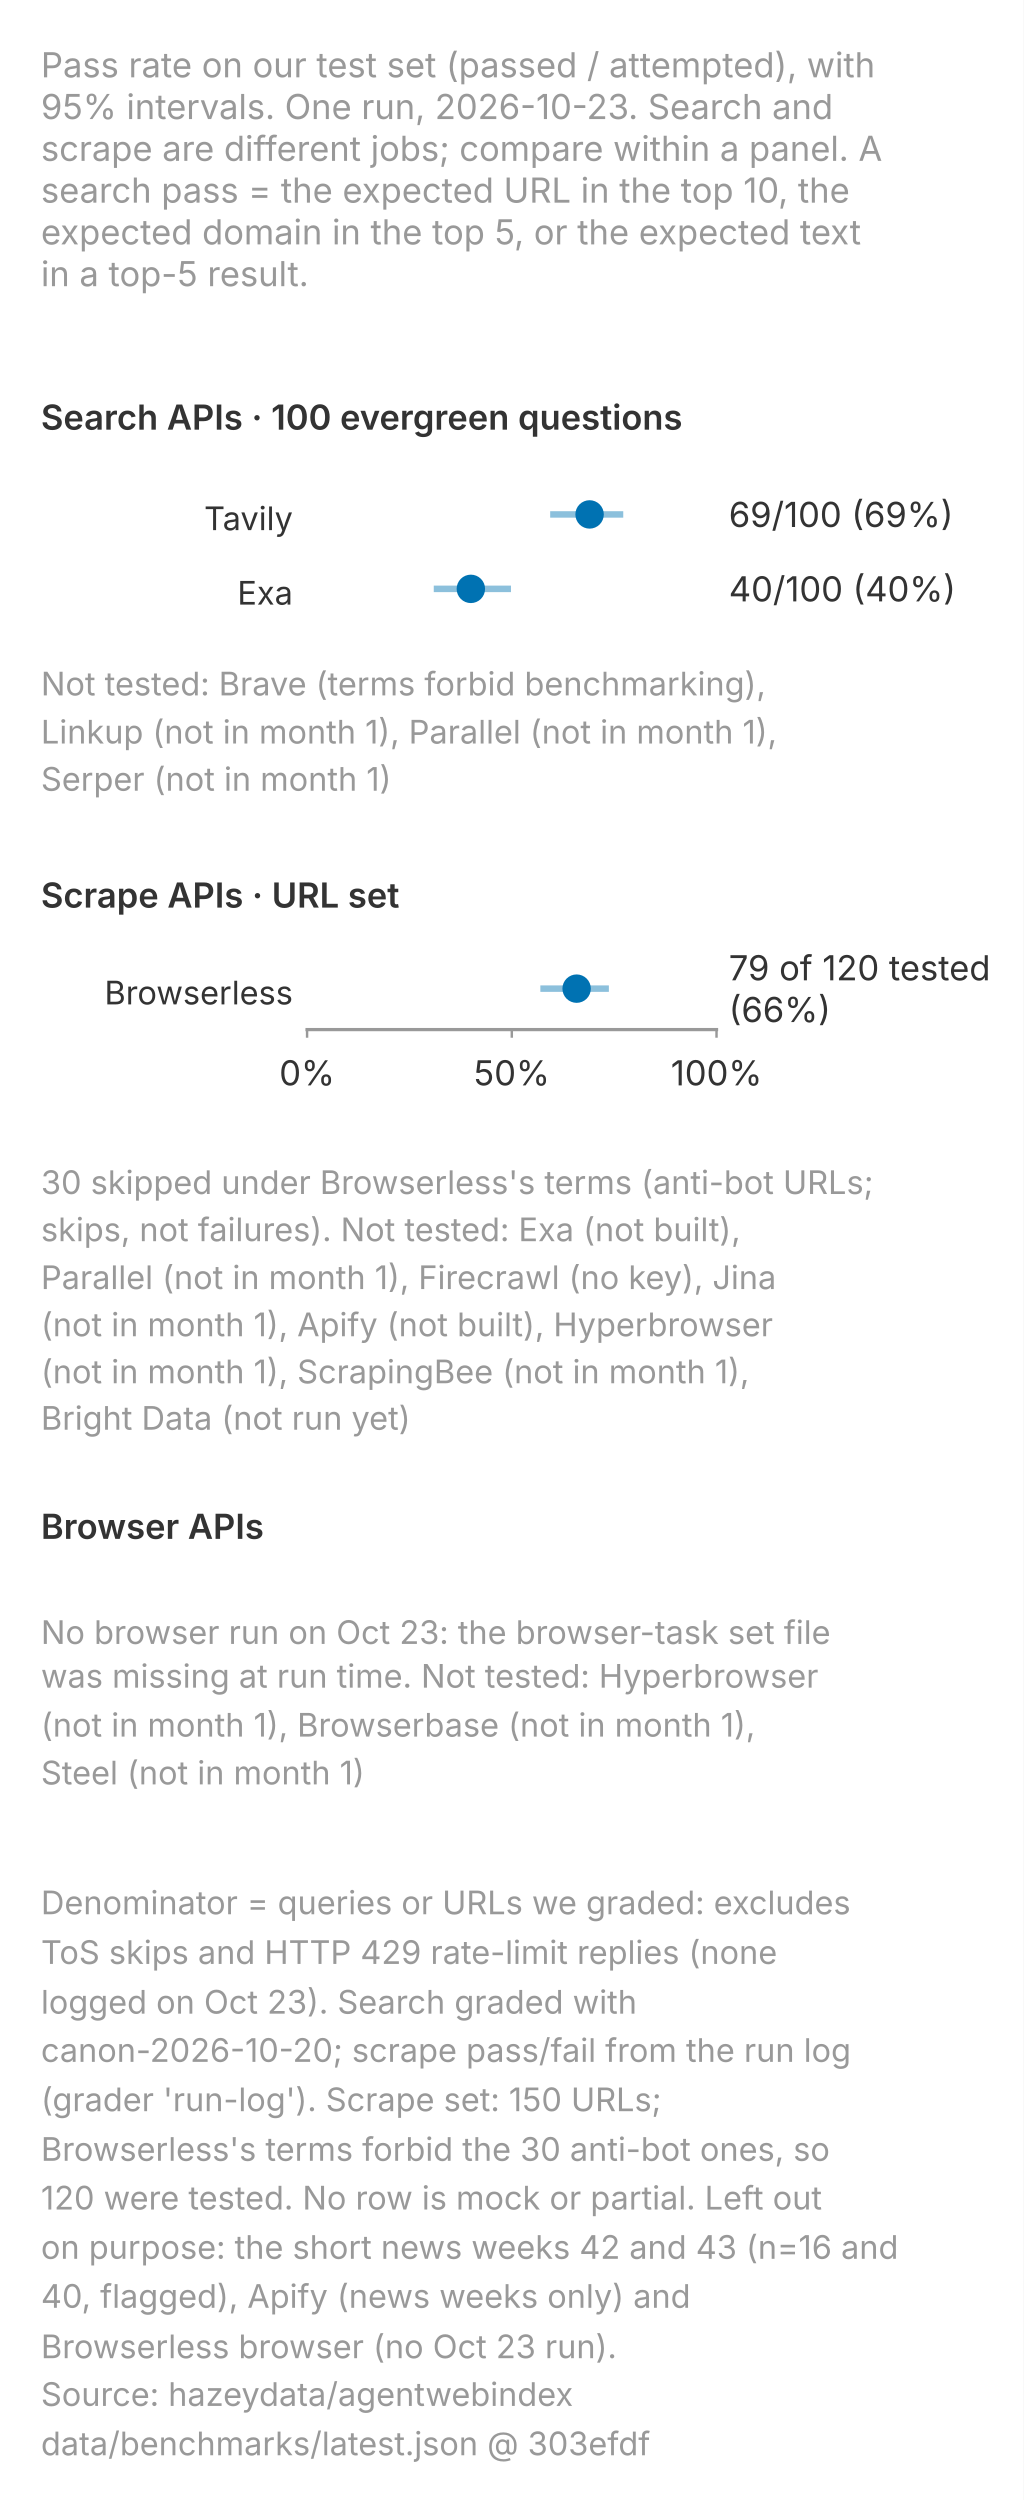
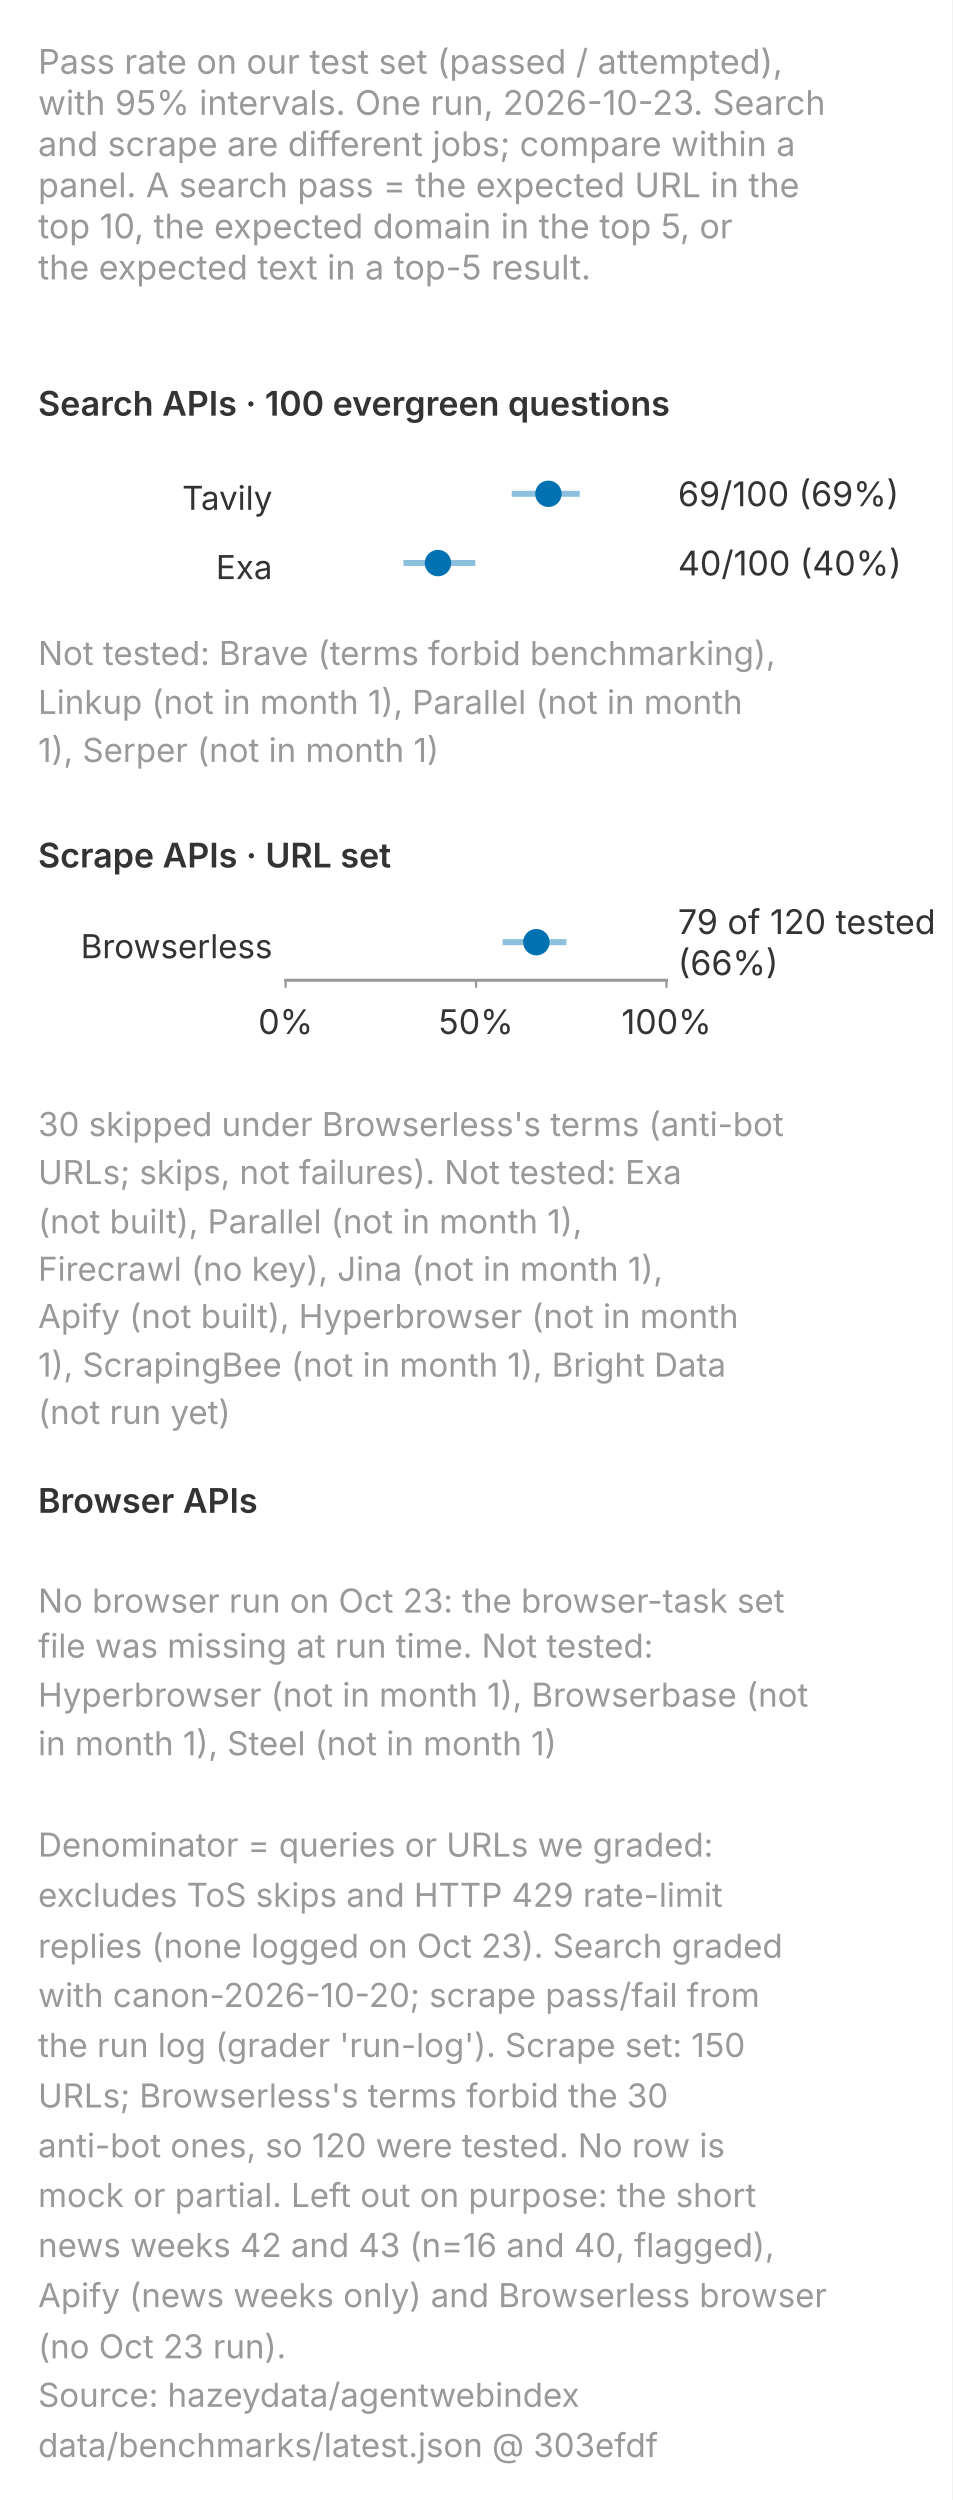
- <svg xmlns="http://www.w3.org/2000/svg" xmlns:xlink="http://www.w3.org/1999/xlink" role="img" aria-label="Tavily passed 69% of our 100 evergreen checks, Exa 40%; Browserless passed 66% of 120 scrape checks" width="252pt" height="615.476pt" viewBox="0 0 252 615.476" version="1.1">
+ <svg xmlns="http://www.w3.org/2000/svg" xmlns:xlink="http://www.w3.org/1999/xlink" role="img" aria-label="Tavily passed 69% of our 100 evergreen checks, Exa 40%; Browserless passed 66% of 120 scrape checks" width="252pt" height="661.68pt" viewBox="0 0 252 661.68" version="1.1">
  <defs>
    <style type="text/css">*{stroke-linejoin: round; stroke-linecap: butt}</style>
  </defs>
  <g id="figure_1">
    <g id="patch_1">
-       <path d="M 0 615.476  L 252 615.476  L 252 0  L 0 0  z " style="fill: #ffffff" />
+       <path d="M 0 661.68  L 252 661.68  L 252 0  L 0 0  z " style="fill: #ffffff" />
    </g>
    <g id="axes_1">
      <g id="patch_2">
-         <path d="M 75.6 155.97  L 176.4 155.97  L 176.4 115.65  L 75.6 115.65  z " style="fill: #ffffff" />
+         <path d="M 75.6 160.02  L 176.4 160.02  L 176.4 119.7  L 75.6 119.7  z " style="fill: #ffffff" />
      </g>
      <g id="matplotlib.axis_1">
        <g id="xtick_1">
          <g id="line2d_1" />
        </g>
        <g id="xtick_2">
          <g id="line2d_2" />
        </g>
        <g id="xtick_3">
          <g id="line2d_3" />
        </g>
      </g>
      <g id="matplotlib.axis_2">
        <g id="ytick_1">
          <g id="line2d_4" />
          <g id="text_1">
-             <text style="font-size: 8px; font-family: 'Inter', sans-serif; text-anchor: end; fill: #333333" x="72.1" y="148.849" transform="rotate(-0 72.1 148.8486)">Exa</text>
+             <text style="font-size: 8.75px; font-family: 'Inter', sans-serif; text-anchor: end; fill: #333333" x="72.1" y="153.262" transform="rotate(-0 72.1 153.2619)">Exa</text>
          </g>
        </g>
        <g id="ytick_2">
          <g id="line2d_5" />
          <g id="text_2">
-             <text style="font-size: 8px; font-family: 'Inter', sans-serif; text-anchor: end; fill: #333333" x="72.1" y="130.521" transform="rotate(-0 72.1 130.5214)">Tavily</text>
+             <text style="font-size: 8.75px; font-family: 'Inter', sans-serif; text-anchor: end; fill: #333333" x="72.1" y="134.935" transform="rotate(-0 72.1 134.9346)">Tavily</text>
          </g>
        </g>
      </g>
      <g id="wilson-ci">
-         <path d="M 135.449 126.646  L 153.438 126.646  " clip-path="url(#p135d8b9f8d)" style="fill: none; stroke: #8cc0dc; stroke-width: 1.6" />
+         <path d="M 135.449 130.696  L 153.438 130.696  " clip-path="url(#p923ce52259)" style="fill: none; stroke: #8cc0dc; stroke-width: 1.6" />
      </g>
      <g id="wilson-ci">
-         <path d="M 106.787 144.974  L 125.798 144.974  " clip-path="url(#p135d8b9f8d)" style="fill: none; stroke: #8cc0dc; stroke-width: 1.6" />
+         <path d="M 106.787 149.024  L 125.798 149.024  " clip-path="url(#p923ce52259)" style="fill: none; stroke: #8cc0dc; stroke-width: 1.6" />
      </g>
      <g id="line2d_6">
        <defs>
-           <path id="m3d6fb8afda" d="M 0 3  C 0.796 3 1.559 2.684 2.121 2.121  C 2.684 1.559 3 0.796 3 0  C 3 -0.796 2.684 -1.559 2.121 -2.121  C 1.559 -2.684 0.796 -3 0 -3  C -0.796 -3 -1.559 -2.684 -2.121 -2.121  C -2.684 -1.559 -3 -0.796 -3 0  C -3 0.796 -2.684 1.559 -2.121 2.121  C -1.559 2.684 -0.796 3 0 3  z " style="stroke: #0072b2" />
+           <path id="m96b4565d88" d="M 0 3  C 0.796 3 1.559 2.684 2.121 2.121  C 2.684 1.559 3 0.796 3 0  C 3 -0.796 2.684 -1.559 2.121 -2.121  C 1.559 -2.684 0.796 -3 0 -3  C -0.796 -3 -1.559 -2.684 -2.121 -2.121  C -2.684 -1.559 -3 -0.796 -3 0  C -3 0.796 -2.684 1.559 -2.121 2.121  C -1.559 2.684 -0.796 3 0 3  z " style="stroke: #0072b2" />
        </defs>
-         <g clip-path="url(#p135d8b9f8d)">
-           <use xlink:href="#m3d6fb8afda" x="145.152" y="126.646" style="fill: #0072b2; stroke: #0072b2" />
+         <g clip-path="url(#p923ce52259)">
+           <use xlink:href="#m96b4565d88" x="145.152" y="130.696" style="fill: #0072b2; stroke: #0072b2" />
        </g>
      </g>
      <g id="text_3">
-         <text style="font-size: 8.5px; font-family: 'Inter', sans-serif; text-anchor: start; fill: #333333" x="179.424" y="129.738" transform="rotate(-0 179.424 129.7384)">69/100 (69%)</text>
+         <text style="font-size: 9px; font-family: 'Inter', sans-serif; text-anchor: start; fill: #333333" x="179.424" y="133.97" transform="rotate(-0 179.424 133.9703)">69/100 (69%)</text>
      </g>
      <g id="line2d_7">
-         <g clip-path="url(#p135d8b9f8d)">
-           <use xlink:href="#m3d6fb8afda" x="115.92" y="144.974" style="fill: #0072b2; stroke: #0072b2" />
+         <g clip-path="url(#p923ce52259)">
+           <use xlink:href="#m96b4565d88" x="115.92" y="149.024" style="fill: #0072b2; stroke: #0072b2" />
        </g>
      </g>
      <g id="text_4">
-         <text style="font-size: 8.5px; font-family: 'Inter', sans-serif; text-anchor: start; fill: #333333" x="179.424" y="148.066" transform="rotate(-0 179.424 148.0657)">40/100 (40%)</text>
+         <text style="font-size: 9px; font-family: 'Inter', sans-serif; text-anchor: start; fill: #333333" x="179.424" y="152.298" transform="rotate(-0 179.424 152.2976)">40/100 (40%)</text>
      </g>
    </g>
    <g id="axes_2">
      <g id="patch_3">
-         <path d="M 75.6 253.474  L 176.4 253.474  L 176.4 233.314  L 75.6 233.314  z " style="fill: #ffffff" />
+         <path d="M 75.6 259.447  L 176.4 259.447  L 176.4 239.287  L 75.6 239.287  z " style="fill: #ffffff" />
      </g>
      <g id="matplotlib.axis_3">
        <g id="xtick_4">
          <g id="line2d_8">
            <defs>
-               <path id="m9ddb1af184" d="M 0 0  L 0 2  " style="stroke: #999999; stroke-width: 0.6" />
+               <path id="mf6bfd159a6" d="M 0 0  L 0 2  " style="stroke: #999999; stroke-width: 0.6" />
            </defs>
            <g>
-               <use xlink:href="#m9ddb1af184" x="75.6" y="253.474" style="fill: #999999; stroke: #999999; stroke-width: 0.6" />
+               <use xlink:href="#mf6bfd159a6" x="75.6" y="259.447" style="fill: #999999; stroke: #999999; stroke-width: 0.6" />
            </g>
          </g>
          <g id="text_5">
-             <text style="font-size: 8.5px; font-family: 'Inter', sans-serif; text-anchor: middle; fill: #333333" x="75.6" y="267.208" transform="rotate(-0 75.6 267.2081)">0%</text>
+             <text style="font-size: 9px; font-family: 'Inter', sans-serif; text-anchor: middle; fill: #333333" x="75.6" y="273.666" transform="rotate(-0 75.6 273.6662)">0%</text>
          </g>
        </g>
        <g id="xtick_5">
          <g id="line2d_9">
            <g>
-               <use xlink:href="#m9ddb1af184" x="126" y="253.474" style="fill: #999999; stroke: #999999; stroke-width: 0.6" />
+               <use xlink:href="#mf6bfd159a6" x="126" y="259.447" style="fill: #999999; stroke: #999999; stroke-width: 0.6" />
            </g>
          </g>
          <g id="text_6">
-             <text style="font-size: 8.5px; font-family: 'Inter', sans-serif; text-anchor: middle; fill: #333333" x="126" y="267.208" transform="rotate(-0 126 267.2081)">50%</text>
+             <text style="font-size: 9px; font-family: 'Inter', sans-serif; text-anchor: middle; fill: #333333" x="126" y="273.666" transform="rotate(-0 126 273.6662)">50%</text>
          </g>
        </g>
        <g id="xtick_6">
          <g id="line2d_10">
            <g>
-               <use xlink:href="#m9ddb1af184" x="176.4" y="253.474" style="fill: #999999; stroke: #999999; stroke-width: 0.6" />
+               <use xlink:href="#mf6bfd159a6" x="176.4" y="259.447" style="fill: #999999; stroke: #999999; stroke-width: 0.6" />
            </g>
          </g>
          <g id="text_7">
-             <text style="font-size: 8.5px; font-family: 'Inter', sans-serif; text-anchor: middle; fill: #333333" x="176.4" y="267.208" transform="rotate(-0 176.4 267.2081)">100%</text>
+             <text style="font-size: 9px; font-family: 'Inter', sans-serif; text-anchor: middle; fill: #333333" x="176.4" y="273.666" transform="rotate(-0 176.4 273.6662)">100%</text>
          </g>
        </g>
      </g>
      <g id="matplotlib.axis_4">
        <g id="ytick_3">
          <g id="line2d_11" />
          <g id="text_8">
-             <text style="font-size: 8px; font-family: 'Inter', sans-serif; text-anchor: end; fill: #333333" x="72.1" y="247.269" transform="rotate(-0 72.1 247.2688)">Browserless</text>
+             <text style="font-size: 8.75px; font-family: 'Inter', sans-serif; text-anchor: end; fill: #333333" x="72.1" y="253.606" transform="rotate(-0 72.1 253.6058)">Browserless</text>
          </g>
        </g>
      </g>
      <g id="wilson-ci">
-         <path d="M 133.03 243.394  L 149.899 243.394  " clip-path="url(#p78ce20d1d1)" style="fill: none; stroke: #8cc0dc; stroke-width: 1.6" />
+         <path d="M 133.03 249.368  L 149.899 249.368  " clip-path="url(#p65a787ad86)" style="fill: none; stroke: #8cc0dc; stroke-width: 1.6" />
      </g>
      <g id="patch_4">
-         <path d="M 75.6 253.474  L 176.4 253.474  " style="fill: none; stroke: #999999; stroke-width: 0.8; stroke-linejoin: miter; stroke-linecap: square" />
+         <path d="M 75.6 259.447  L 176.4 259.447  " style="fill: none; stroke: #999999; stroke-width: 0.8; stroke-linejoin: miter; stroke-linecap: square" />
      </g>
      <g id="line2d_12">
-         <g clip-path="url(#p78ce20d1d1)">
-           <use xlink:href="#m3d6fb8afda" x="141.96" y="243.394" style="fill: #0072b2; stroke: #0072b2" />
+         <g clip-path="url(#p65a787ad86)">
+           <use xlink:href="#m96b4565d88" x="141.96" y="249.368" style="fill: #0072b2; stroke: #0072b2" />
        </g>
      </g>
      <g id="text_9">
-         <text style="font-size: 8.5px; font-family: 'Inter', sans-serif; fill: #333333" transform="translate(179.424 241.3435)">79 of 120 tested</text>
-         <text style="font-size: 8.5px; font-family: 'Inter', sans-serif; fill: #333333" transform="translate(179.424 251.6281)">(66%)</text>
+         <text style="font-size: 9px; font-family: 'Inter', sans-serif; fill: #333333" transform="translate(179.424 247.1966)">79 of 120 tested</text>
+         <text style="font-size: 9px; font-family: 'Inter', sans-serif; fill: #333333" transform="translate(179.424 258.0863)">(66%)</text>
      </g>
    </g>
    <g id="text_10">
-       <text style="font-size: 8.5px; font-family: 'Inter', sans-serif; fill: #999999" transform="translate(10.08 19.03438)">Pass rate on our test set (passed / attempted), with</text>
-       <text style="font-size: 8.5px; font-family: 'Inter', sans-serif; fill: #999999" transform="translate(10.08 29.31904)">95% intervals. One run, 2026-10-23. Search and</text>
-       <text style="font-size: 8.5px; font-family: 'Inter', sans-serif; fill: #999999" transform="translate(10.08 39.60371)">scrape are different jobs; compare within a panel. A</text>
-       <text style="font-size: 8.5px; font-family: 'Inter', sans-serif; fill: #999999" transform="translate(10.08 49.88838)">search pass = the expected URL in the top 10, the</text>
-       <text style="font-size: 8.5px; font-family: 'Inter', sans-serif; fill: #999999" transform="translate(10.08 60.17305)">expected domain in the top 5, or the expected text</text>
-       <text style="font-size: 8.5px; font-family: 'Inter', sans-serif; fill: #999999" transform="translate(10.08 70.45771)">in a top-5 result.</text>
+       <text style="font-size: 9px; font-family: 'Inter', sans-serif; fill: #999999" transform="translate(10.08 19.51875)">Pass rate on our test set (passed / attempted),</text>
+       <text style="font-size: 9px; font-family: 'Inter', sans-serif; fill: #999999" transform="translate(10.08 30.4084)">with 95% intervals. One run, 2026-10-23. Search</text>
+       <text style="font-size: 9px; font-family: 'Inter', sans-serif; fill: #999999" transform="translate(10.08 41.29805)">and scrape are different jobs; compare within a</text>
+       <text style="font-size: 9px; font-family: 'Inter', sans-serif; fill: #999999" transform="translate(10.08 52.18769)">panel. A search pass = the expected URL in the</text>
+       <text style="font-size: 9px; font-family: 'Inter', sans-serif; fill: #999999" transform="translate(10.08 63.07734)">top 10, the expected domain in the top 5, or</text>
+       <text style="font-size: 9px; font-family: 'Inter', sans-serif; fill: #999999" transform="translate(10.08 73.96699)">the expected text in a top-5 result.</text>
    </g>
    <g id="text_11">
-       <text style="font-weight: 600; font-size: 8.5px; font-family: 'Inter', sans-serif; text-anchor: start; fill: #333333" x="10.08" y="105.782" transform="rotate(-0 10.08 105.782)">Search APIs · 100 evergreen questions</text>
+       <text style="font-weight: 600; font-size: 9px; font-family: 'Inter', sans-serif; text-anchor: start; fill: #333333" x="10.08" y="110.014" transform="rotate(-0 10.08 110.0139)">Search APIs · 100 evergreen questions</text>
    </g>
    <g id="text_12">
-       <text style="font-size: 8px; font-family: 'Inter', sans-serif; fill: #999999" transform="translate(10.08 171.2028)">Not tested: Brave (terms forbid benchmarking),</text>
-       <text style="font-size: 8px; font-family: 'Inter', sans-serif; fill: #999999" transform="translate(10.08 183.0491)">Linkup (not in month 1), Parallel (not in month 1),</text>
-       <text style="font-size: 8px; font-family: 'Inter', sans-serif; fill: #999999" transform="translate(10.08 194.6647)">Serper (not in month 1)</text>
+       <text style="font-size: 8.75px; font-family: 'Inter', sans-serif; fill: #999999" transform="translate(10.08 176.0059)">Not tested: Brave (terms forbid benchmarking),</text>
+       <text style="font-size: 8.75px; font-family: 'Inter', sans-serif; fill: #999999" transform="translate(10.08 188.9627)">Linkup (not in month 1), Parallel (not in month</text>
+       <text style="font-size: 8.75px; font-family: 'Inter', sans-serif; fill: #999999" transform="translate(10.08 201.6673)">1), Serper (not in month 1)</text>
    </g>
    <g id="text_13">
-       <text style="font-weight: 600; font-size: 8.5px; font-family: 'Inter', sans-serif; text-anchor: start; fill: #333333" x="10.08" y="223.446" transform="rotate(-0 10.08 223.4458)">Scrape APIs · URL set</text>
+       <text style="font-weight: 600; font-size: 9px; font-family: 'Inter', sans-serif; text-anchor: start; fill: #333333" x="10.08" y="229.601" transform="rotate(-0 10.08 229.6014)">Scrape APIs · URL set</text>
    </g>
    <g id="text_14">
-       <text style="font-size: 8px; font-family: 'Inter', sans-serif; fill: #999999" transform="translate(10.08 293.9534)">30 skipped under Browserless's terms (anti-bot URLs;</text>
-       <text style="font-size: 8px; font-family: 'Inter', sans-serif; fill: #999999" transform="translate(10.08 305.5691)">skips, not failures). Not tested: Exa (not built),</text>
-       <text style="font-size: 8px; font-family: 'Inter', sans-serif; fill: #999999" transform="translate(10.08 317.3528)">Parallel (not in month 1), Firecrawl (no key), Jina</text>
-       <text style="font-size: 8px; font-family: 'Inter', sans-serif; fill: #999999" transform="translate(10.08 328.9684)">(not in month 1), Apify (not built), Hyperbrowser</text>
-       <text style="font-size: 8px; font-family: 'Inter', sans-serif; fill: #999999" transform="translate(10.08 340.5528)">(not in month 1), ScrapingBee (not in month 1),</text>
-       <text style="font-size: 8px; font-family: 'Inter', sans-serif; fill: #999999" transform="translate(10.08 351.9847)">Bright Data (not run yet)</text>
+       <text style="font-size: 8.75px; font-family: 'Inter', sans-serif; fill: #999999" transform="translate(10.08 300.6847)">30 skipped under Browserless's terms (anti-bot</text>
+       <text style="font-size: 8.75px; font-family: 'Inter', sans-serif; fill: #999999" transform="translate(10.08 313.3892)">URLs; skips, not failures). Not tested: Exa</text>
+       <text style="font-size: 8.75px; font-family: 'Inter', sans-serif; fill: #999999" transform="translate(10.08 326.4206)">(not built), Parallel (not in month 1),</text>
+       <text style="font-size: 8.75px; font-family: 'Inter', sans-serif; fill: #999999" transform="translate(10.08 338.9823)">Firecrawl (no key), Jina (not in month 1),</text>
+       <text style="font-size: 8.75px; font-family: 'Inter', sans-serif; fill: #999999" transform="translate(10.08 351.4859)">Apify (not built), Hyperbrowser (not in month</text>
+       <text style="font-size: 8.75px; font-family: 'Inter', sans-serif; fill: #999999" transform="translate(10.08 364.3573)">1), ScrapingBee (not in month 1), Bright Data</text>
+       <text style="font-size: 8.75px; font-family: 'Inter', sans-serif; fill: #999999" transform="translate(10.08 376.8951)">(not run yet)</text>
    </g>
    <g id="text_15">
-       <text style="font-weight: 600; font-size: 8.5px; font-family: 'Inter', sans-serif; text-anchor: start; fill: #333333" x="10.08" y="378.853" transform="rotate(-0 10.08 378.8533)">Browser APIs</text>
+       <text style="font-weight: 600; font-size: 9px; font-family: 'Inter', sans-serif; text-anchor: start; fill: #333333" x="10.08" y="400.399" transform="rotate(-0 10.08 400.3989)">Browser APIs</text>
    </g>
    <g id="text_16">
-       <text style="font-size: 8px; font-family: 'Inter', sans-serif; fill: #999999" transform="translate(10.08 404.7253)">No browser run on Oct 23: the browser-task set file</text>
-       <text style="font-size: 8px; font-family: 'Inter', sans-serif; fill: #999999" transform="translate(10.08 415.4872)">was missing at run time. Not tested: Hyperbrowser</text>
-       <text style="font-size: 8px; font-family: 'Inter', sans-serif; fill: #999999" transform="translate(10.08 427.5309)">(not in month 1), Browserbase (not in month 1),</text>
-       <text style="font-size: 8px; font-family: 'Inter', sans-serif; fill: #999999" transform="translate(10.08 439.3028)">Steel (not in month 1)</text>
+       <text style="font-size: 8.75px; font-family: 'Inter', sans-serif; fill: #999999" transform="translate(10.08 426.8078)">No browser run on Oct 23: the browser-task set</text>
+       <text style="font-size: 8.75px; font-family: 'Inter', sans-serif; fill: #999999" transform="translate(10.08 438.7304)">file was missing at run time. Not tested:</text>
+       <text style="font-size: 8.75px; font-family: 'Inter', sans-serif; fill: #999999" transform="translate(10.08 451.7152)">Hyperbrowser (not in month 1), Browserbase (not</text>
+       <text style="font-size: 8.75px; font-family: 'Inter', sans-serif; fill: #999999" transform="translate(10.08 464.5627)">in month 1), Steel (not in month 1)</text>
    </g>
    <g id="text_17">
-       <text style="font-size: 8px; font-family: 'Inter', sans-serif; fill: #999999" transform="translate(10.08 471.2732)">Denominator = queries or URLs we graded: excludes</text>
-       <text style="font-size: 8px; font-family: 'Inter', sans-serif; fill: #999999" transform="translate(10.08 483.5022)">ToS skips and HTTP 429 rate-limit replies (none</text>
-       <text style="font-size: 8px; font-family: 'Inter', sans-serif; fill: #999999" transform="translate(10.08 495.7387)">logged on Oct 23). Search graded with</text>
-       <text style="font-size: 8px; font-family: 'Inter', sans-serif; fill: #999999" transform="translate(10.08 507.6133)">canon-2026-10-20; scrape pass/fail from the run log</text>
-       <text style="font-size: 8px; font-family: 'Inter', sans-serif; fill: #999999" transform="translate(10.08 519.7542)">(grader 'run-log'). Scrape set: 150 URLs;</text>
-       <text style="font-size: 8px; font-family: 'Inter', sans-serif; fill: #999999" transform="translate(10.08 531.9744)">Browserless's terms forbid the 30 anti-bot ones, so</text>
-       <text style="font-size: 8px; font-family: 'Inter', sans-serif; fill: #999999" transform="translate(10.08 543.959)">120 were tested. No row is mock or partial. Left out</text>
-       <text style="font-size: 8px; font-family: 'Inter', sans-serif; fill: #999999" transform="translate(10.08 556.0999)">on purpose: the short news weeks 42 and 43 (n=16 and</text>
-       <text style="font-size: 8px; font-family: 'Inter', sans-serif; fill: #999999" transform="translate(10.08 568.1526)">40, flagged), Apify (news weeks only) and</text>
-       <text style="font-size: 8px; font-family: 'Inter', sans-serif; fill: #999999" transform="translate(10.08 580.5704)">Browserless browser (no Oct 23 run).</text>
-       <text style="font-size: 8px; font-family: 'Inter', sans-serif; fill: #999999" transform="translate(10.08 592.3106)">Source: hazeydata/agentwebindex</text>
-       <text style="font-size: 8px; font-family: 'Inter', sans-serif; fill: #999999" transform="translate(10.08 604.4571)">data/benchmarks/latest.json @ 303efdf</text>
+       <text style="font-size: 8.75px; font-family: 'Inter', sans-serif; fill: #999999" transform="translate(10.08 491.399)">Denominator = queries or URLs we graded:</text>
+       <text style="font-size: 8.75px; font-family: 'Inter', sans-serif; fill: #999999" transform="translate(10.08 504.6842)">excludes ToS skips and HTTP 429 rate-limit</text>
+       <text style="font-size: 8.75px; font-family: 'Inter', sans-serif; fill: #999999" transform="translate(10.08 518.1581)">replies (none logged on Oct 23). Search graded</text>
+       <text style="font-size: 8.75px; font-family: 'Inter', sans-serif; fill: #999999" transform="translate(10.08 531.1972)">with canon-2026-10-20; scrape pass/fail from</text>
+       <text style="font-size: 8.75px; font-family: 'Inter', sans-serif; fill: #999999" transform="translate(10.08 544.425)">the run log (grader 'run-log'). Scrape set: 150</text>
+       <text style="font-size: 8.75px; font-family: 'Inter', sans-serif; fill: #999999" transform="translate(10.08 557.7909)">URLs; Browserless's terms forbid the 30</text>
+       <text style="font-size: 8.75px; font-family: 'Inter', sans-serif; fill: #999999" transform="translate(10.08 570.9797)">anti-bot ones, so 120 were tested. No row is</text>
+       <text style="font-size: 8.75px; font-family: 'Inter', sans-serif; fill: #999999" transform="translate(10.08 584.133)">mock or partial. Left out on purpose: the short</text>
+       <text style="font-size: 8.75px; font-family: 'Inter', sans-serif; fill: #999999" transform="translate(10.08 597.3608)">news weeks 42 and 43 (n=16 and 40, flagged),</text>
+       <text style="font-size: 8.75px; font-family: 'Inter', sans-serif; fill: #999999" transform="translate(10.08 610.629)">Apify (news weeks only) and Browserless browser</text>
+       <text style="font-size: 8.75px; font-family: 'Inter', sans-serif; fill: #999999" transform="translate(10.08 624.1767)">(no Oct 23 run).</text>
+       <text style="font-size: 8.75px; font-family: 'Inter', sans-serif; fill: #999999" transform="translate(10.08 637.0176)">Source: hazeydata/agentwebindex</text>
+       <text style="font-size: 8.75px; font-family: 'Inter', sans-serif; fill: #999999" transform="translate(10.08 650.3028)">data/benchmarks/latest.json @ 303efdf</text>
    </g>
  </g>
  <defs>
-     <clipPath id="p135d8b9f8d">
-       <rect x="75.6" y="115.65" width="100.8" height="40.32" />
+     <clipPath id="p923ce52259">
+       <rect x="75.6" y="119.7" width="100.8" height="40.32" />
    </clipPath>
-     <clipPath id="p78ce20d1d1">
-       <rect x="75.6" y="233.314" width="100.8" height="20.16" />
+     <clipPath id="p65a787ad86">
+       <rect x="75.6" y="239.287" width="100.8" height="20.16" />
    </clipPath>
  </defs>
</svg>
